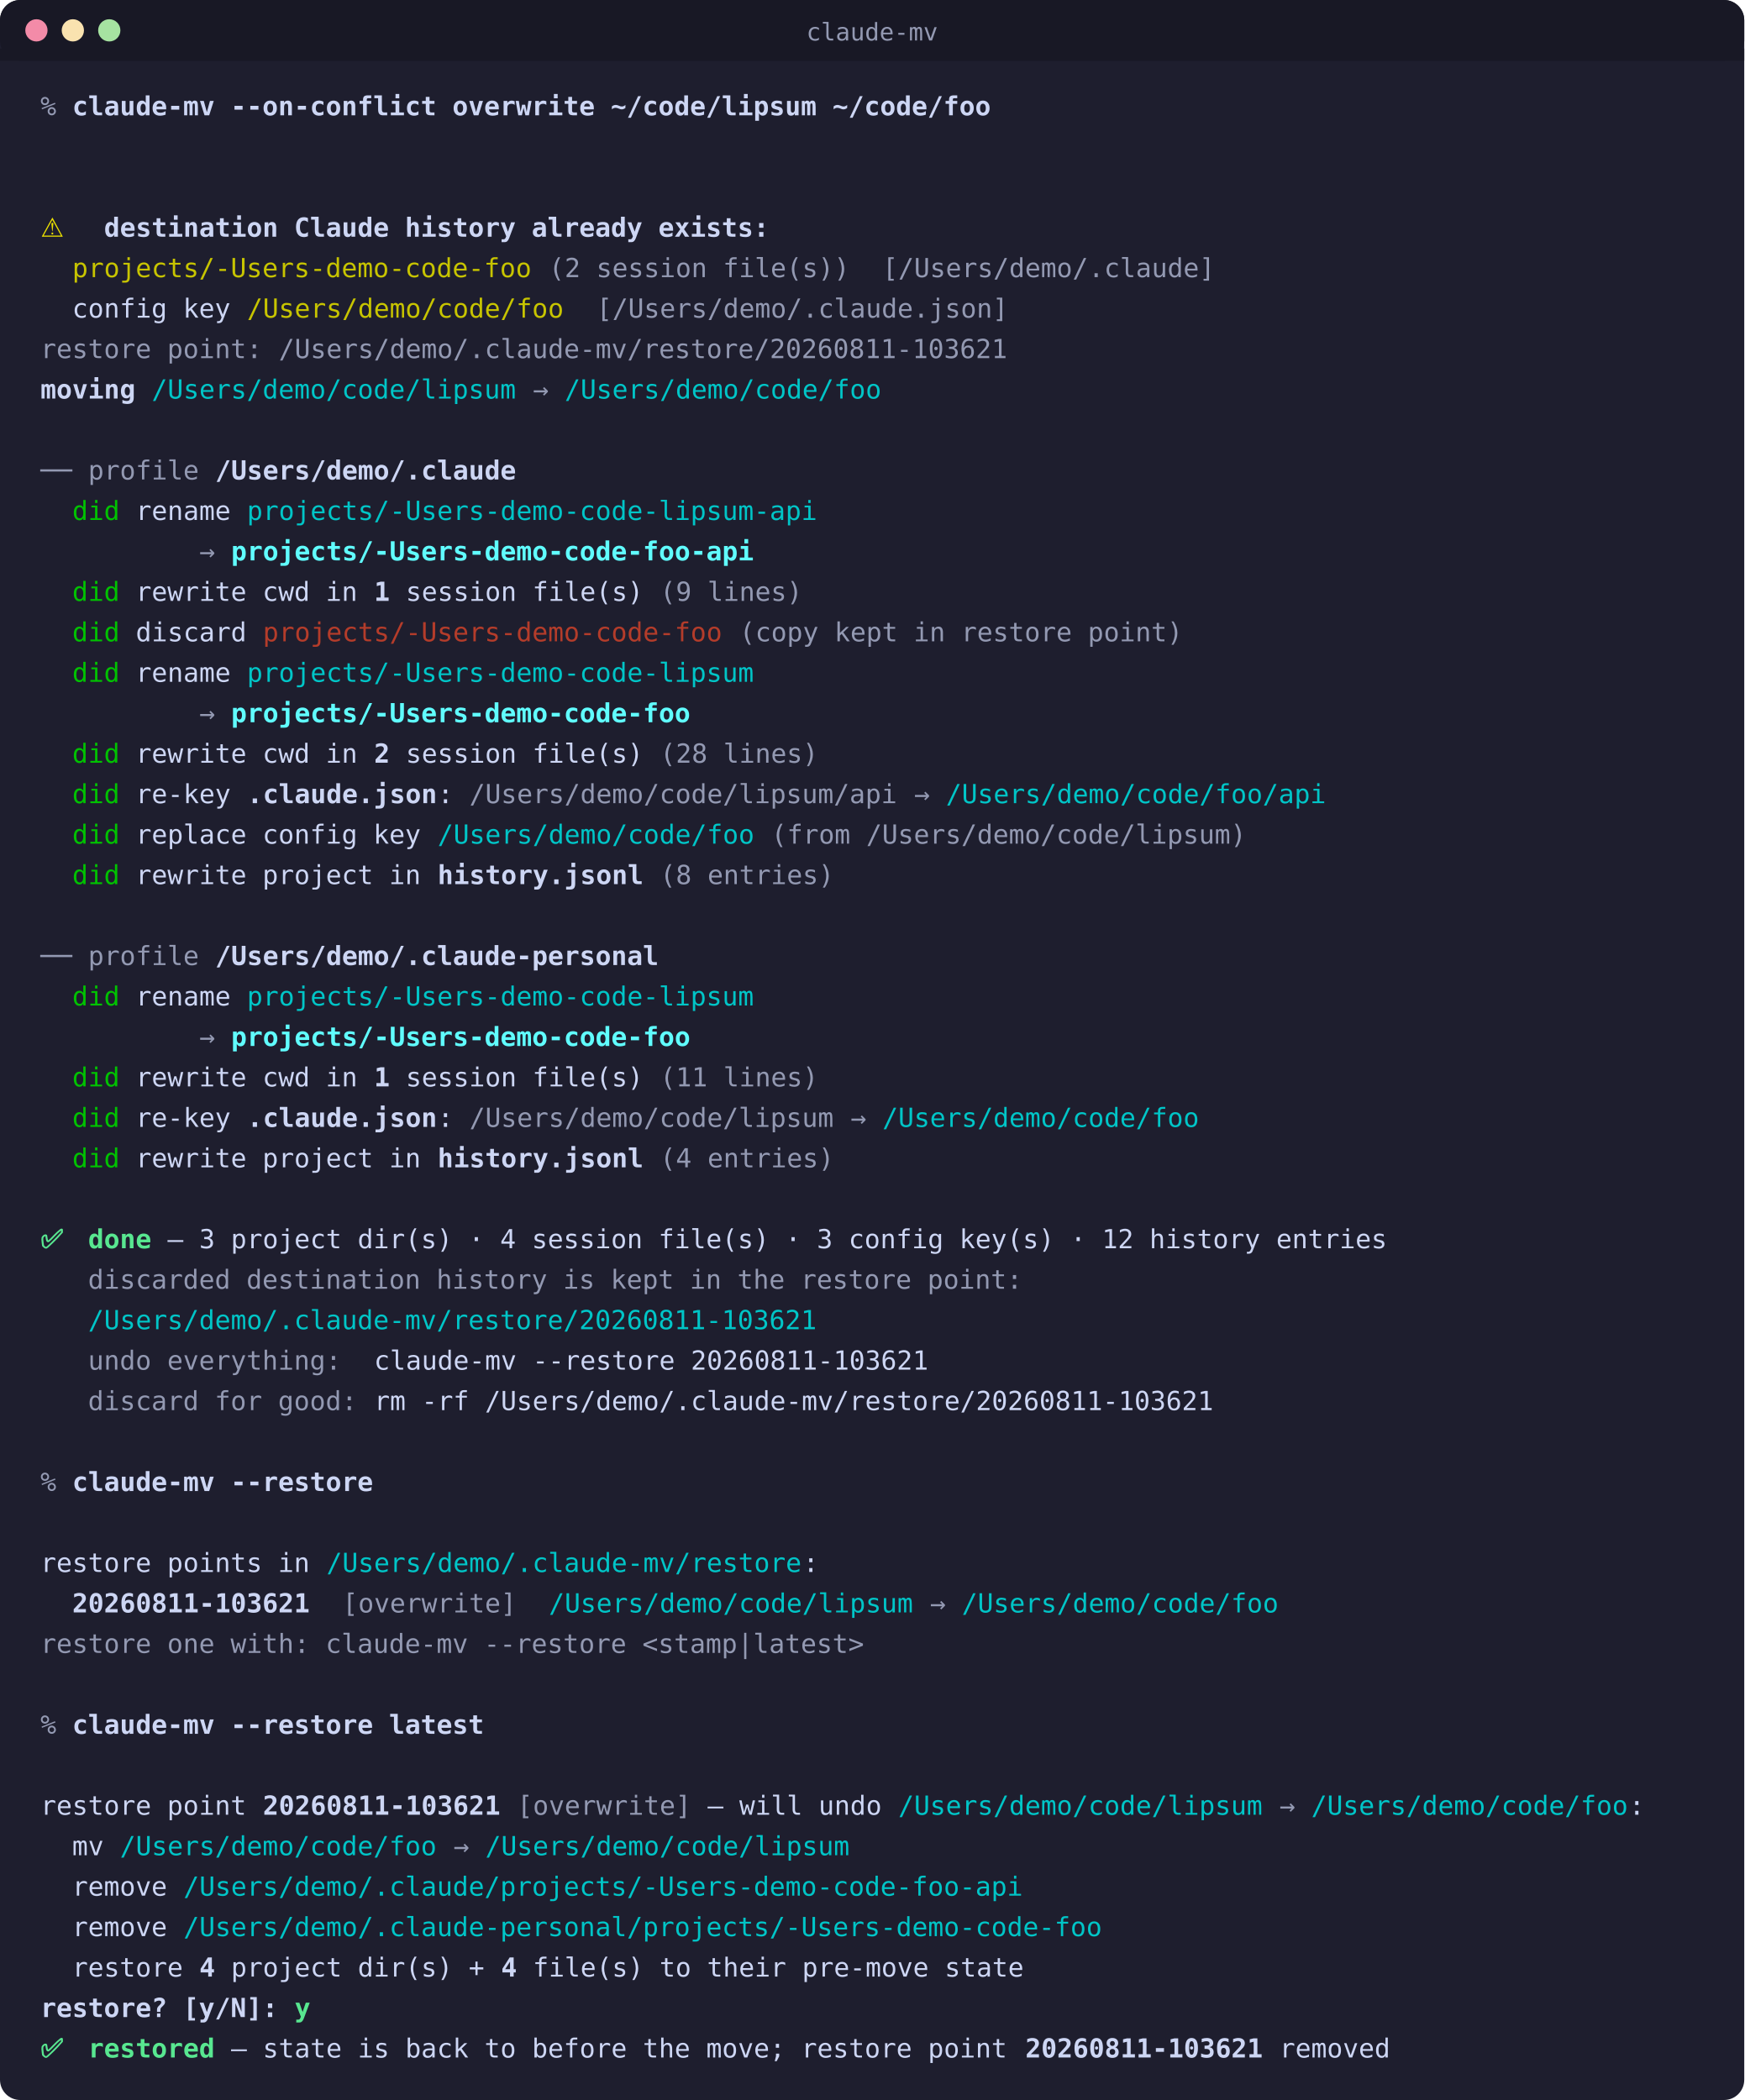
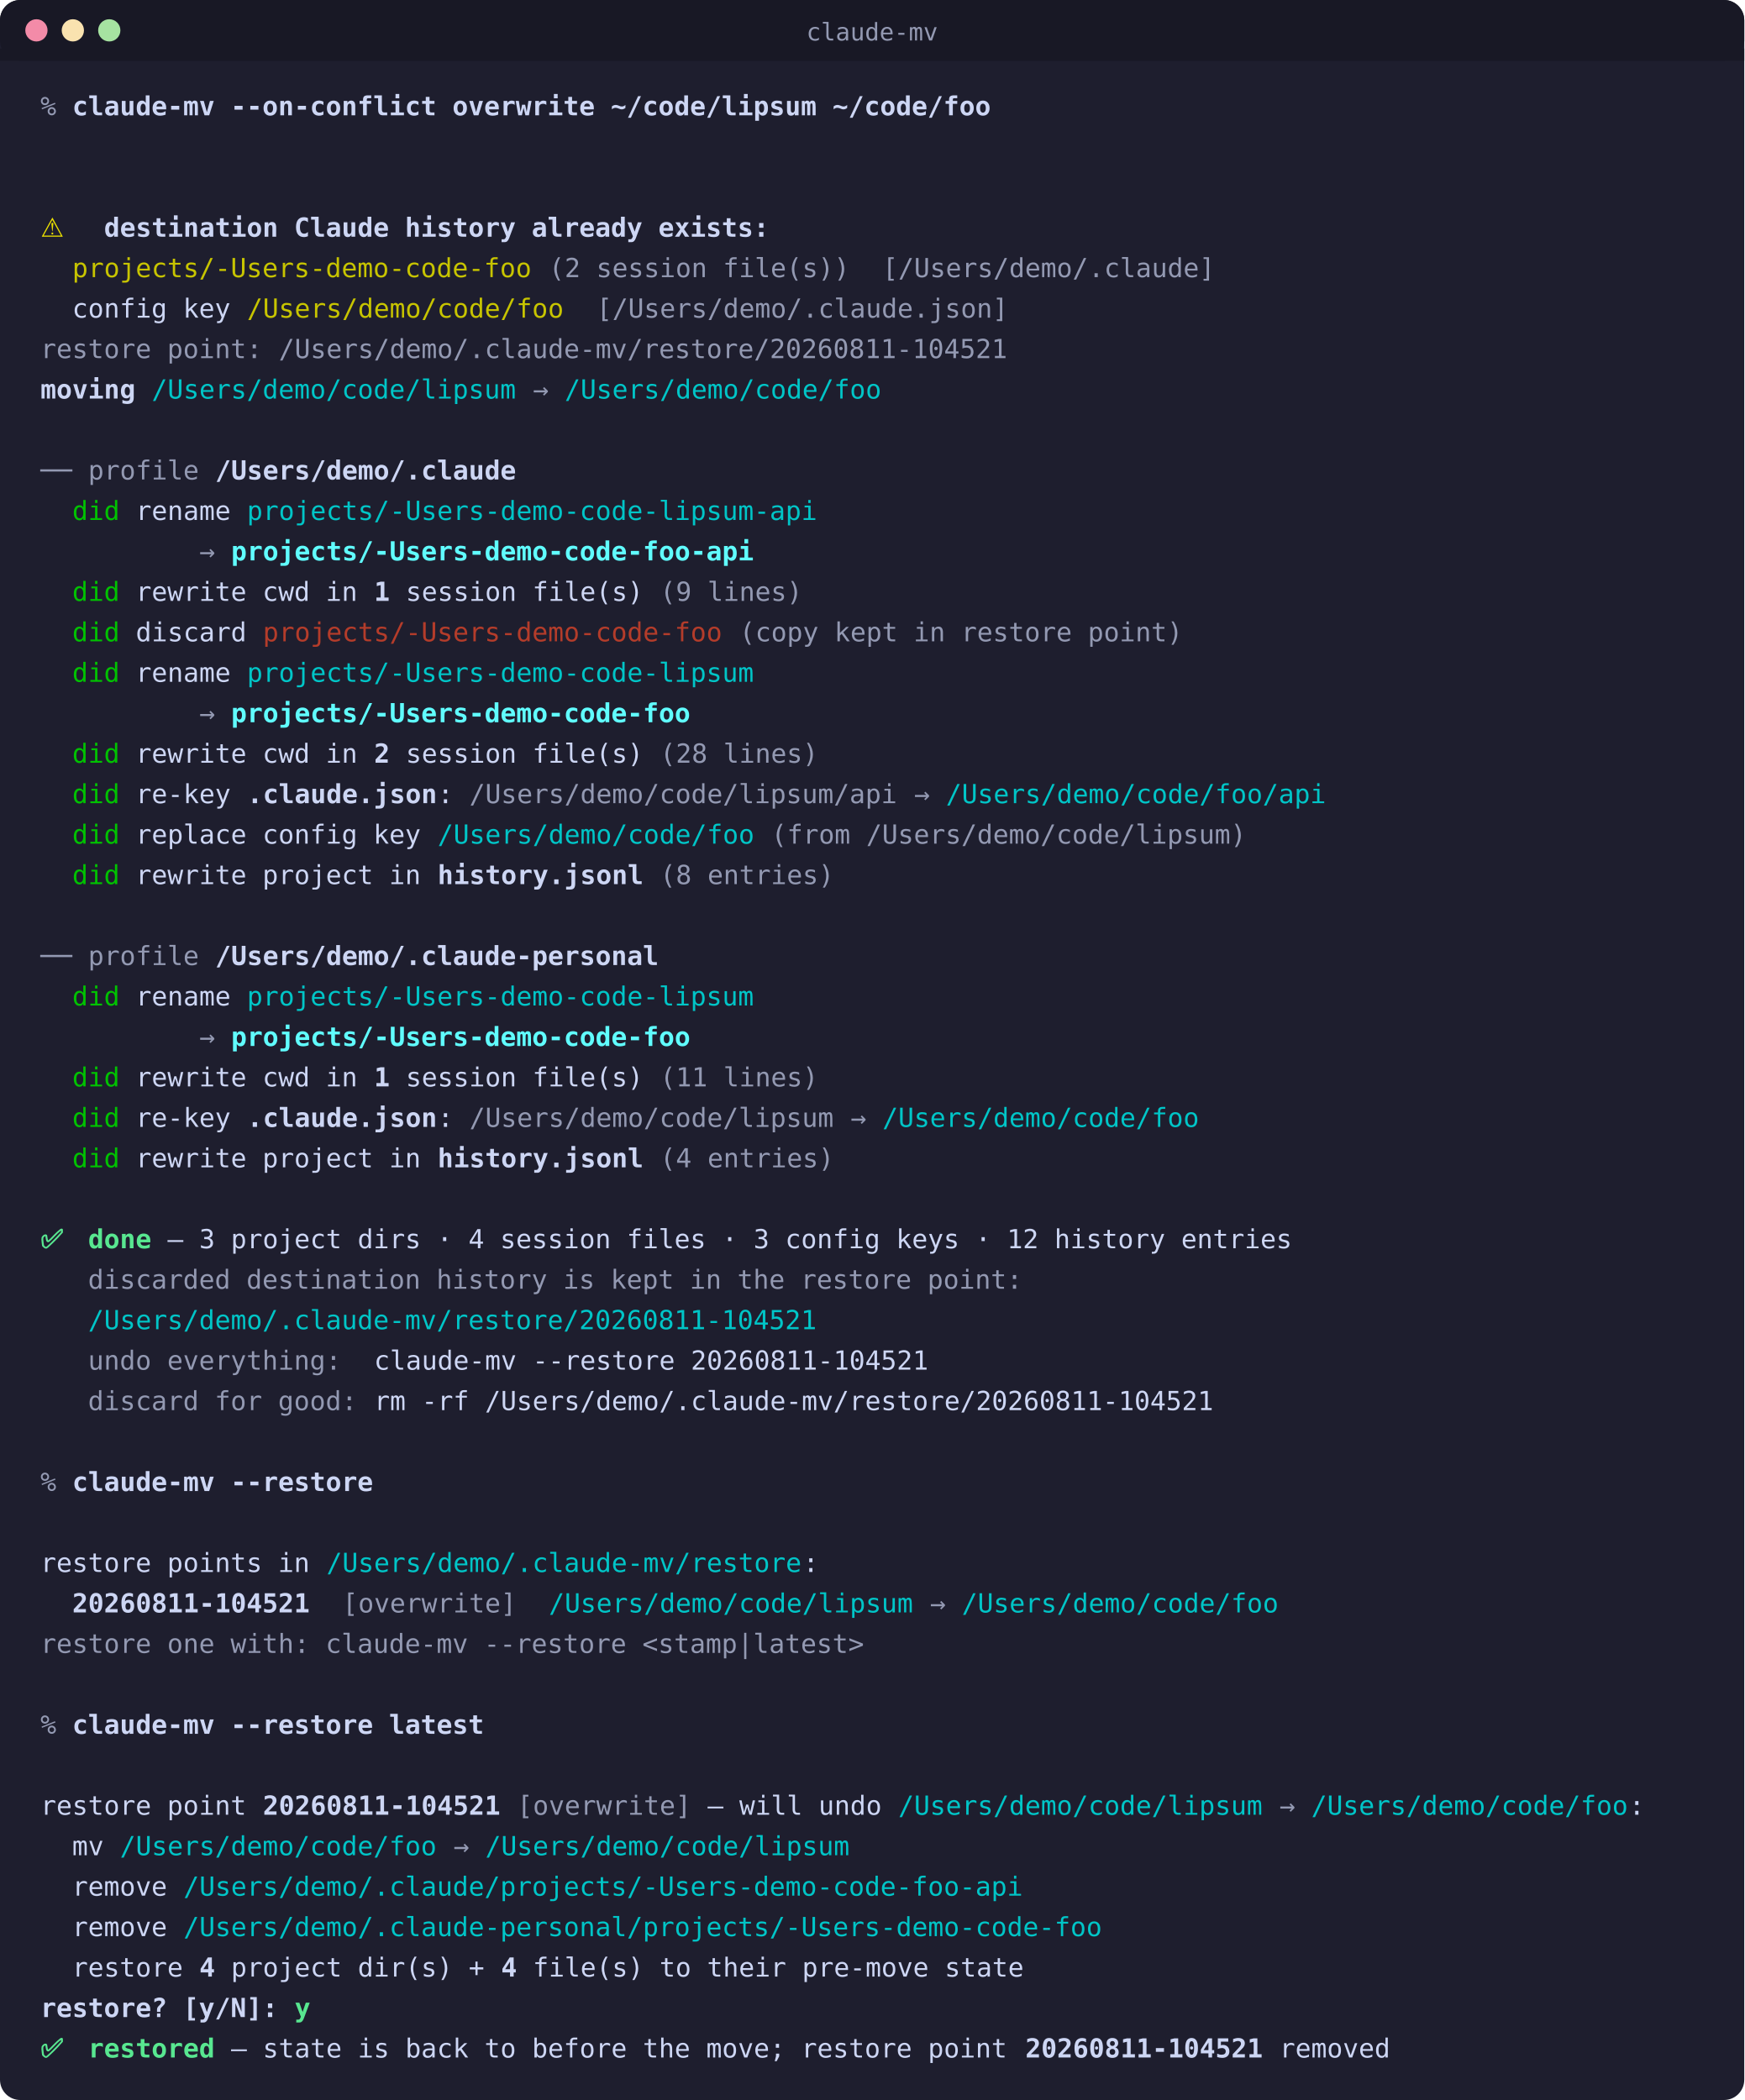
<svg xmlns="http://www.w3.org/2000/svg" width="862" height="1038" viewBox="0 0 862 1038" role="img" aria-label="an overwrite move keeping its restore point as the archive of the history it discarded, that point then listed by claude-mv --restore, and finally rolled back: the folder move-back and the number of dirs and files to restore are previewed, confirmed, and reported done">
  <rect width="862" height="1038" rx="10" fill="#1e1e2e" />
  <rect width="862" height="30" rx="10" fill="#181825" />
  <rect y="24" width="862" height="6" fill="#181825" />
  <circle cx="18" cy="15" r="5.5" fill="#f38ba8" />
  <circle cx="36" cy="15" r="5.5" fill="#f9e2af" />
  <circle cx="54" cy="15" r="5.5" fill="#a6e3a1" />
  <text x="431" y="20" text-anchor="middle" font-family="'Cascadia Code','Fira Code',SFMono-Regular,Consolas,Menlo,monospace" font-size="12" fill="#9399b2">claude-mv</text>
  <text x="20" y="57" font-family="'Cascadia Code','Fira Code',SFMono-Regular,Consolas,Menlo,monospace" font-size="13" xml:space="preserve" fill="#cdd6f4">
    <tspan x="20.00" fill="#9399b2">%</tspan>
    <tspan x="27.85"> </tspan>
    <tspan x="35.70 43.55 51.40 59.25 67.10 74.95 82.80 90.65 98.50 106.35 114.20 122.05 129.90 137.75 145.60 153.45 161.30 169.15 177.00 184.85 192.70 200.55 208.40 216.25 224.10 231.95 239.80 247.65 255.50 263.35 271.20 279.05 286.90 294.75 302.60 310.45 318.30 326.15 334.00 341.85 349.70 357.55 365.40 373.25 381.10 388.95 396.80 404.65 412.50 420.35 428.20 436.05 443.90 451.75 459.60 467.45 475.30 483.15" font-weight="700">claude-mv --on-conflict overwrite ~/code/lipsum ~/code/foo</tspan>
  </text>
  <text x="20" y="117" font-family="'Cascadia Code','Fira Code',SFMono-Regular,Consolas,Menlo,monospace" font-size="13" xml:space="preserve" fill="#cdd6f4">
    <tspan x="20.00" fill="#ece100" font-weight="700">⚠️</tspan>
    <tspan x="35.70" fill="#ece100" font-weight="700"> </tspan>
    <tspan x="43.55"> </tspan>
    <tspan x="51.40 59.25 67.10 74.95 82.80 90.65 98.50 106.35 114.20 122.05 129.90 137.75 145.60 153.45 161.30 169.15 177.00 184.85 192.70 200.55 208.40 216.25 224.10 231.95 239.80 247.65 255.50 263.35 271.20 279.05 286.90 294.75 302.60 310.45 318.30 326.15 334.00 341.85 349.70 357.55 365.40 373.25" font-weight="700">destination Claude history already exists:</tspan>
  </text>
  <text x="20" y="137" font-family="'Cascadia Code','Fira Code',SFMono-Regular,Consolas,Menlo,monospace" font-size="13" xml:space="preserve" fill="#cdd6f4">
    <tspan x="20.00 27.85">  </tspan>
    <tspan x="35.70 43.55 51.40 59.25 67.10 74.95 82.80 90.65 98.50 106.35 114.20 122.05 129.90 137.75 145.60 153.45 161.30 169.15 177.00 184.85 192.70 200.55 208.40 216.25 224.10 231.95 239.80 247.65 255.50" fill="#c7c400">projects/-Users-demo-code-foo</tspan>
    <tspan x="263.35"> </tspan>
    <tspan x="271.20 279.05 286.90 294.75 302.60 310.45 318.30 326.15 334.00 341.85 349.70 357.55 365.40 373.25 381.10 388.95 396.80 404.65 412.50" fill="#9399b2">(2 session file(s))</tspan>
    <tspan x="420.35 428.20">  </tspan>
    <tspan x="436.05 443.90 451.75 459.60 467.45 475.30 483.15 491.00 498.85 506.70 514.55 522.40 530.25 538.10 545.95 553.80 561.65 569.50 577.35 585.20 593.05" fill="#9399b2">[/Users/demo/.claude]</tspan>
  </text>
  <text x="20" y="157" font-family="'Cascadia Code','Fira Code',SFMono-Regular,Consolas,Menlo,monospace" font-size="13" xml:space="preserve" fill="#cdd6f4">
    <tspan x="20.00 27.85 35.70 43.55 51.40 59.25 67.10 74.95 82.80 90.65 98.50 106.35 114.20">  config key </tspan>
    <tspan x="122.05 129.90 137.75 145.60 153.45 161.30 169.15 177.00 184.85 192.70 200.55 208.40 216.25 224.10 231.95 239.80 247.65 255.50 263.35 271.20" fill="#c7c400">/Users/demo/code/foo</tspan>
    <tspan x="279.05 286.90">  </tspan>
    <tspan x="294.75 302.60 310.45 318.30 326.15 334.00 341.85 349.70 357.55 365.40 373.25 381.10 388.95 396.80 404.65 412.50 420.35 428.20 436.05 443.90 451.75 459.60 467.45 475.30 483.15 491.00" fill="#9399b2">[/Users/demo/.claude.json]</tspan>
  </text>
  <text x="20" y="177" font-family="'Cascadia Code','Fira Code',SFMono-Regular,Consolas,Menlo,monospace" font-size="13" xml:space="preserve" fill="#cdd6f4">
    <tspan x="20.00 27.85 35.70 43.55 51.40 59.25 67.10 74.95 82.80 90.65 98.50 106.35 114.20 122.05" fill="#9399b2">restore point:</tspan>
    <tspan x="129.90"> </tspan>
-     <tspan x="137.75 145.60 153.45 161.30 169.15 177.00 184.85 192.70 200.55 208.40 216.25 224.10 231.95 239.80 247.65 255.50 263.35 271.20 279.05 286.90 294.75 302.60 310.45 318.30 326.15 334.00 341.85 349.70 357.55 365.40 373.25 381.10 388.95 396.80 404.65 412.50 420.35 428.20 436.05 443.90 451.75 459.60 467.45 475.30 483.15 491.00" fill="#9399b2">/Users/demo/.claude-mv/restore/20260811-103621</tspan>
+     <tspan x="137.75 145.60 153.45 161.30 169.15 177.00 184.85 192.70 200.55 208.40 216.25 224.10 231.95 239.80 247.65 255.50 263.35 271.20 279.05 286.90 294.75 302.60 310.45 318.30 326.15 334.00 341.85 349.70 357.55 365.40 373.25 381.10 388.95 396.80 404.65 412.50 420.35 428.20 436.05 443.90 451.75 459.60 467.45 475.30 483.15 491.00" fill="#9399b2">/Users/demo/.claude-mv/restore/20260811-104521</tspan>
  </text>
  <text x="20" y="197" font-family="'Cascadia Code','Fira Code',SFMono-Regular,Consolas,Menlo,monospace" font-size="13" xml:space="preserve" fill="#cdd6f4">
    <tspan x="20.00 27.85 35.70 43.55 51.40 59.25" font-weight="700">moving</tspan>
    <tspan x="67.10"> </tspan>
    <tspan x="74.95 82.80 90.65 98.50 106.35 114.20 122.05 129.90 137.75 145.60 153.45 161.30 169.15 177.00 184.85 192.70 200.55 208.40 216.25 224.10 231.95 239.80 247.65" fill="#00c5c7">/Users/demo/code/lipsum</tspan>
    <tspan x="255.50"> </tspan>
    <tspan x="263.35" fill="#9399b2">→</tspan>
    <tspan x="271.20"> </tspan>
    <tspan x="279.05 286.90 294.75 302.60 310.45 318.30 326.15 334.00 341.85 349.70 357.55 365.40 373.25 381.10 388.95 396.80 404.65 412.50 420.35 428.20" fill="#00c5c7">/Users/demo/code/foo</tspan>
  </text>
  <text x="20" y="237" font-family="'Cascadia Code','Fira Code',SFMono-Regular,Consolas,Menlo,monospace" font-size="13" xml:space="preserve" fill="#cdd6f4">
    <tspan x="20.00 27.85" fill="#9399b2">──</tspan>
    <tspan x="35.70"> </tspan>
    <tspan x="43.55 51.40 59.25 67.10 74.95 82.80 90.65" fill="#9399b2">profile</tspan>
    <tspan x="98.50"> </tspan>
    <tspan x="106.35 114.20 122.05 129.90 137.75 145.60 153.45 161.30 169.15 177.00 184.85 192.70 200.55 208.40 216.25 224.10 231.95 239.80 247.65" font-weight="700">/Users/demo/.claude</tspan>
  </text>
  <text x="20" y="257" font-family="'Cascadia Code','Fira Code',SFMono-Regular,Consolas,Menlo,monospace" font-size="13" xml:space="preserve" fill="#cdd6f4">
    <tspan x="20.00 27.85">  </tspan>
    <tspan x="35.70 43.55 51.40" fill="#00c200">did</tspan>
    <tspan x="59.25 67.10 74.95 82.80 90.65 98.50 106.35 114.20"> rename </tspan>
    <tspan x="122.05 129.90 137.75 145.60 153.45 161.30 169.15 177.00 184.85 192.70 200.55 208.40 216.25 224.10 231.95 239.80 247.65 255.50 263.35 271.20 279.05 286.90 294.75 302.60 310.45 318.30 326.15 334.00 341.85 349.70 357.55 365.40 373.25 381.10 388.95 396.80" fill="#00c5c7">projects/-Users-demo-code-lipsum-api</tspan>
  </text>
  <text x="20" y="277" font-family="'Cascadia Code','Fira Code',SFMono-Regular,Consolas,Menlo,monospace" font-size="13" xml:space="preserve" fill="#cdd6f4">
    <tspan x="20.00 27.85 35.70 43.55 51.40 59.25 67.10 74.95 82.80 90.65">          </tspan>
    <tspan x="98.50" fill="#9399b2">→</tspan>
    <tspan x="106.35"> </tspan>
    <tspan x="114.20 122.05 129.90 137.75 145.60 153.45 161.30 169.15 177.00 184.85 192.70 200.55 208.40 216.25 224.10 231.95 239.80 247.65 255.50 263.35 271.20 279.05 286.90 294.75 302.60 310.45 318.30 326.15 334.00 341.85 349.70 357.55 365.40" fill="#60fdff" font-weight="700">projects/-Users-demo-code-foo-api</tspan>
  </text>
  <text x="20" y="297" font-family="'Cascadia Code','Fira Code',SFMono-Regular,Consolas,Menlo,monospace" font-size="13" xml:space="preserve" fill="#cdd6f4">
    <tspan x="20.00 27.85">  </tspan>
    <tspan x="35.70 43.55 51.40" fill="#00c200">did</tspan>
    <tspan x="59.25 67.10 74.95 82.80 90.65 98.50 106.35 114.20 122.05 129.90 137.75 145.60 153.45 161.30 169.15 177.00"> rewrite cwd in </tspan>
    <tspan x="184.85" font-weight="700">1</tspan>
    <tspan x="192.70 200.55 208.40 216.25 224.10 231.95 239.80 247.65 255.50 263.35 271.20 279.05 286.90 294.75 302.60 310.45 318.30"> session file(s) </tspan>
    <tspan x="326.15 334.00 341.85 349.70 357.55 365.40 373.25 381.10 388.95" fill="#9399b2">(9 lines)</tspan>
  </text>
  <text x="20" y="317" font-family="'Cascadia Code','Fira Code',SFMono-Regular,Consolas,Menlo,monospace" font-size="13" xml:space="preserve" fill="#cdd6f4">
    <tspan x="20.00 27.85">  </tspan>
    <tspan x="35.70 43.55 51.40" fill="#00c200">did</tspan>
    <tspan x="59.25 67.10 74.95 82.80 90.65 98.50 106.35 114.20 122.05"> discard </tspan>
    <tspan x="129.90 137.75 145.60 153.45 161.30 169.15 177.00 184.85 192.70 200.55 208.40 216.25 224.10 231.95 239.80 247.65 255.50 263.35 271.20 279.05 286.90 294.75 302.60 310.45 318.30 326.15 334.00 341.85 349.70" fill="#b43c2a">projects/-Users-demo-code-foo</tspan>
    <tspan x="357.55"> </tspan>
    <tspan x="365.40 373.25 381.10 388.95 396.80 404.65 412.50 420.35 428.20 436.05 443.90 451.75 459.60 467.45 475.30 483.15 491.00 498.85 506.70 514.55 522.40 530.25 538.10 545.95 553.80 561.65 569.50 577.35" fill="#9399b2">(copy kept in restore point)</tspan>
  </text>
  <text x="20" y="337" font-family="'Cascadia Code','Fira Code',SFMono-Regular,Consolas,Menlo,monospace" font-size="13" xml:space="preserve" fill="#cdd6f4">
    <tspan x="20.00 27.85">  </tspan>
    <tspan x="35.70 43.55 51.40" fill="#00c200">did</tspan>
    <tspan x="59.25 67.10 74.95 82.80 90.65 98.50 106.35 114.20"> rename </tspan>
    <tspan x="122.05 129.90 137.75 145.60 153.45 161.30 169.15 177.00 184.85 192.70 200.55 208.40 216.25 224.10 231.95 239.80 247.65 255.50 263.35 271.20 279.05 286.90 294.75 302.60 310.45 318.30 326.15 334.00 341.85 349.70 357.55 365.40" fill="#00c5c7">projects/-Users-demo-code-lipsum</tspan>
  </text>
  <text x="20" y="357" font-family="'Cascadia Code','Fira Code',SFMono-Regular,Consolas,Menlo,monospace" font-size="13" xml:space="preserve" fill="#cdd6f4">
    <tspan x="20.00 27.85 35.70 43.55 51.40 59.25 67.10 74.95 82.80 90.65">          </tspan>
    <tspan x="98.50" fill="#9399b2">→</tspan>
    <tspan x="106.35"> </tspan>
    <tspan x="114.20 122.05 129.90 137.75 145.60 153.45 161.30 169.15 177.00 184.85 192.70 200.55 208.40 216.25 224.10 231.95 239.80 247.65 255.50 263.35 271.20 279.05 286.90 294.75 302.60 310.45 318.30 326.15 334.00" fill="#60fdff" font-weight="700">projects/-Users-demo-code-foo</tspan>
  </text>
  <text x="20" y="377" font-family="'Cascadia Code','Fira Code',SFMono-Regular,Consolas,Menlo,monospace" font-size="13" xml:space="preserve" fill="#cdd6f4">
    <tspan x="20.00 27.85">  </tspan>
    <tspan x="35.70 43.55 51.40" fill="#00c200">did</tspan>
    <tspan x="59.25 67.10 74.95 82.80 90.65 98.50 106.35 114.20 122.05 129.90 137.75 145.60 153.45 161.30 169.15 177.00"> rewrite cwd in </tspan>
    <tspan x="184.85" font-weight="700">2</tspan>
    <tspan x="192.70 200.55 208.40 216.25 224.10 231.95 239.80 247.65 255.50 263.35 271.20 279.05 286.90 294.75 302.60 310.45 318.30"> session file(s) </tspan>
    <tspan x="326.15 334.00 341.85 349.70 357.55 365.40 373.25 381.10 388.95 396.80" fill="#9399b2">(28 lines)</tspan>
  </text>
  <text x="20" y="397" font-family="'Cascadia Code','Fira Code',SFMono-Regular,Consolas,Menlo,monospace" font-size="13" xml:space="preserve" fill="#cdd6f4">
    <tspan x="20.00 27.85">  </tspan>
    <tspan x="35.70 43.55 51.40" fill="#00c200">did</tspan>
    <tspan x="59.25 67.10 74.95 82.80 90.65 98.50 106.35 114.20"> re-key </tspan>
    <tspan x="122.05 129.90 137.75 145.60 153.45 161.30 169.15 177.00 184.85 192.70 200.55 208.40" font-weight="700">.claude.json</tspan>
    <tspan x="216.25 224.10">: </tspan>
    <tspan x="231.95 239.80 247.65 255.50 263.35 271.20 279.05 286.90 294.75 302.60 310.45 318.30 326.15 334.00 341.85 349.70 357.55 365.40 373.25 381.10 388.95 396.80 404.65 412.50 420.35 428.20 436.05" fill="#9399b2">/Users/demo/code/lipsum/api</tspan>
    <tspan x="443.90"> </tspan>
    <tspan x="451.75" fill="#9399b2">→</tspan>
    <tspan x="459.60"> </tspan>
    <tspan x="467.45 475.30 483.15 491.00 498.85 506.70 514.55 522.40 530.25 538.10 545.95 553.80 561.65 569.50 577.35 585.20 593.05 600.90 608.75 616.60 624.45 632.30 640.15 648.00" fill="#00c5c7">/Users/demo/code/foo/api</tspan>
  </text>
  <text x="20" y="417" font-family="'Cascadia Code','Fira Code',SFMono-Regular,Consolas,Menlo,monospace" font-size="13" xml:space="preserve" fill="#cdd6f4">
    <tspan x="20.00 27.85">  </tspan>
    <tspan x="35.70 43.55 51.40" fill="#00c200">did</tspan>
    <tspan x="59.25 67.10 74.95 82.80 90.65 98.50 106.35 114.20 122.05 129.90 137.75 145.60 153.45 161.30 169.15 177.00 184.85 192.70 200.55 208.40"> replace config key </tspan>
    <tspan x="216.25 224.10 231.95 239.80 247.65 255.50 263.35 271.20 279.05 286.90 294.75 302.60 310.45 318.30 326.15 334.00 341.85 349.70 357.55 365.40" fill="#00c5c7">/Users/demo/code/foo</tspan>
    <tspan x="373.25"> </tspan>
    <tspan x="381.10 388.95 396.80 404.65 412.50 420.35 428.20 436.05 443.90 451.75 459.60 467.45 475.30 483.15 491.00 498.85 506.70 514.55 522.40 530.25 538.10 545.95 553.80 561.65 569.50 577.35 585.20 593.05 600.90 608.75" fill="#9399b2">(from /Users/demo/code/lipsum)</tspan>
  </text>
  <text x="20" y="437" font-family="'Cascadia Code','Fira Code',SFMono-Regular,Consolas,Menlo,monospace" font-size="13" xml:space="preserve" fill="#cdd6f4">
    <tspan x="20.00 27.85">  </tspan>
    <tspan x="35.70 43.55 51.40" fill="#00c200">did</tspan>
    <tspan x="59.25 67.10 74.95 82.80 90.65 98.50 106.35 114.20 122.05 129.90 137.75 145.60 153.45 161.30 169.15 177.00 184.85 192.70 200.55 208.40"> rewrite project in </tspan>
    <tspan x="216.25 224.10 231.95 239.80 247.65 255.50 263.35 271.20 279.05 286.90 294.75 302.60 310.45" font-weight="700">history.jsonl</tspan>
    <tspan x="318.30"> </tspan>
    <tspan x="326.15 334.00 341.85 349.70 357.55 365.40 373.25 381.10 388.95 396.80 404.65" fill="#9399b2">(8 entries)</tspan>
  </text>
  <text x="20" y="477" font-family="'Cascadia Code','Fira Code',SFMono-Regular,Consolas,Menlo,monospace" font-size="13" xml:space="preserve" fill="#cdd6f4">
    <tspan x="20.00 27.85" fill="#9399b2">──</tspan>
    <tspan x="35.70"> </tspan>
    <tspan x="43.55 51.40 59.25 67.10 74.95 82.80 90.65" fill="#9399b2">profile</tspan>
    <tspan x="98.50"> </tspan>
    <tspan x="106.35 114.20 122.05 129.90 137.75 145.60 153.45 161.30 169.15 177.00 184.85 192.70 200.55 208.40 216.25 224.10 231.95 239.80 247.65 255.50 263.35 271.20 279.05 286.90 294.75 302.60 310.45 318.30" font-weight="700">/Users/demo/.claude-personal</tspan>
  </text>
  <text x="20" y="497" font-family="'Cascadia Code','Fira Code',SFMono-Regular,Consolas,Menlo,monospace" font-size="13" xml:space="preserve" fill="#cdd6f4">
    <tspan x="20.00 27.85">  </tspan>
    <tspan x="35.70 43.55 51.40" fill="#00c200">did</tspan>
    <tspan x="59.25 67.10 74.95 82.80 90.65 98.50 106.35 114.20"> rename </tspan>
    <tspan x="122.05 129.90 137.75 145.60 153.45 161.30 169.15 177.00 184.85 192.70 200.55 208.40 216.25 224.10 231.95 239.80 247.65 255.50 263.35 271.20 279.05 286.90 294.75 302.60 310.45 318.30 326.15 334.00 341.85 349.70 357.55 365.40" fill="#00c5c7">projects/-Users-demo-code-lipsum</tspan>
  </text>
  <text x="20" y="517" font-family="'Cascadia Code','Fira Code',SFMono-Regular,Consolas,Menlo,monospace" font-size="13" xml:space="preserve" fill="#cdd6f4">
    <tspan x="20.00 27.85 35.70 43.55 51.40 59.25 67.10 74.95 82.80 90.65">          </tspan>
    <tspan x="98.50" fill="#9399b2">→</tspan>
    <tspan x="106.35"> </tspan>
    <tspan x="114.20 122.05 129.90 137.75 145.60 153.45 161.30 169.15 177.00 184.85 192.70 200.55 208.40 216.25 224.10 231.95 239.80 247.65 255.50 263.35 271.20 279.05 286.90 294.75 302.60 310.45 318.30 326.15 334.00" fill="#60fdff" font-weight="700">projects/-Users-demo-code-foo</tspan>
  </text>
  <text x="20" y="537" font-family="'Cascadia Code','Fira Code',SFMono-Regular,Consolas,Menlo,monospace" font-size="13" xml:space="preserve" fill="#cdd6f4">
    <tspan x="20.00 27.85">  </tspan>
    <tspan x="35.70 43.55 51.40" fill="#00c200">did</tspan>
    <tspan x="59.25 67.10 74.95 82.80 90.65 98.50 106.35 114.20 122.05 129.90 137.75 145.60 153.45 161.30 169.15 177.00"> rewrite cwd in </tspan>
    <tspan x="184.85" font-weight="700">1</tspan>
    <tspan x="192.70 200.55 208.40 216.25 224.10 231.95 239.80 247.65 255.50 263.35 271.20 279.05 286.90 294.75 302.60 310.45 318.30"> session file(s) </tspan>
    <tspan x="326.15 334.00 341.85 349.70 357.55 365.40 373.25 381.10 388.95 396.80" fill="#9399b2">(11 lines)</tspan>
  </text>
  <text x="20" y="557" font-family="'Cascadia Code','Fira Code',SFMono-Regular,Consolas,Menlo,monospace" font-size="13" xml:space="preserve" fill="#cdd6f4">
    <tspan x="20.00 27.85">  </tspan>
    <tspan x="35.70 43.55 51.40" fill="#00c200">did</tspan>
    <tspan x="59.25 67.10 74.95 82.80 90.65 98.50 106.35 114.20"> re-key </tspan>
    <tspan x="122.05 129.90 137.75 145.60 153.45 161.30 169.15 177.00 184.85 192.70 200.55 208.40" font-weight="700">.claude.json</tspan>
    <tspan x="216.25 224.10">: </tspan>
    <tspan x="231.95 239.80 247.65 255.50 263.35 271.20 279.05 286.90 294.75 302.60 310.45 318.30 326.15 334.00 341.85 349.70 357.55 365.40 373.25 381.10 388.95 396.80 404.65" fill="#9399b2">/Users/demo/code/lipsum</tspan>
    <tspan x="412.50"> </tspan>
    <tspan x="420.35" fill="#9399b2">→</tspan>
    <tspan x="428.20"> </tspan>
    <tspan x="436.05 443.90 451.75 459.60 467.45 475.30 483.15 491.00 498.85 506.70 514.55 522.40 530.25 538.10 545.95 553.80 561.65 569.50 577.35 585.20" fill="#00c5c7">/Users/demo/code/foo</tspan>
  </text>
  <text x="20" y="577" font-family="'Cascadia Code','Fira Code',SFMono-Regular,Consolas,Menlo,monospace" font-size="13" xml:space="preserve" fill="#cdd6f4">
    <tspan x="20.00 27.85">  </tspan>
    <tspan x="35.70 43.55 51.40" fill="#00c200">did</tspan>
    <tspan x="59.25 67.10 74.95 82.80 90.65 98.50 106.35 114.20 122.05 129.90 137.75 145.60 153.45 161.30 169.15 177.00 184.85 192.70 200.55 208.40"> rewrite project in </tspan>
    <tspan x="216.25 224.10 231.95 239.80 247.65 255.50 263.35 271.20 279.05 286.90 294.75 302.60 310.45" font-weight="700">history.jsonl</tspan>
    <tspan x="318.30"> </tspan>
    <tspan x="326.15 334.00 341.85 349.70 357.55 365.40 373.25 381.10 388.95 396.80 404.65" fill="#9399b2">(4 entries)</tspan>
  </text>
  <text x="20" y="617" font-family="'Cascadia Code','Fira Code',SFMono-Regular,Consolas,Menlo,monospace" font-size="13" xml:space="preserve" fill="#cdd6f4">
    <tspan x="20.00" fill="#58e790" font-weight="700">✅</tspan>
    <tspan x="35.70 43.55 51.40 59.25 67.10" fill="#58e790" font-weight="700"> done</tspan>
-     <tspan x="74.95 82.80 90.65 98.50 106.35 114.20 122.05 129.90 137.75 145.60 153.45 161.30 169.15 177.00 184.85 192.70 200.55 208.40 216.25 224.10 231.95 239.80 247.65 255.50 263.35 271.20 279.05 286.90 294.75 302.60 310.45 318.30 326.15 334.00 341.85 349.70 357.55 365.40 373.25 381.10 388.95 396.80 404.65 412.50 420.35 428.20 436.05 443.90 451.75 459.60 467.45 475.30 483.15 491.00 498.85 506.70 514.55 522.40 530.25 538.10 545.95 553.80 561.65 569.50 577.35 585.20 593.05 600.90 608.75 616.60 624.45 632.30 640.15 648.00 655.85 663.70 671.55 679.40"> — 3 project dir(s) · 4 session file(s) · 3 config key(s) · 12 history entries</tspan>
+     <tspan x="74.95 82.80 90.65 98.50 106.35 114.20 122.05 129.90 137.75 145.60 153.45 161.30 169.15 177.00 184.85 192.70 200.55 208.40 216.25 224.10 231.95 239.80 247.65 255.50 263.35 271.20 279.05 286.90 294.75 302.60 310.45 318.30 326.15 334.00 341.85 349.70 357.55 365.40 373.25 381.10 388.95 396.80 404.65 412.50 420.35 428.20 436.05 443.90 451.75 459.60 467.45 475.30 483.15 491.00 498.85 506.70 514.55 522.40 530.25 538.10 545.95 553.80 561.65 569.50 577.35 585.20 593.05 600.90 608.75 616.60 624.45 632.30"> — 3 project dirs · 4 session files · 3 config keys · 12 history entries</tspan>
  </text>
  <text x="20" y="637" font-family="'Cascadia Code','Fira Code',SFMono-Regular,Consolas,Menlo,monospace" font-size="13" xml:space="preserve" fill="#cdd6f4">
    <tspan x="20.00 27.85 35.70 43.55 51.40 59.25 67.10 74.95 82.80 90.65 98.50 106.35 114.20 122.05 129.90 137.75 145.60 153.45 161.30 169.15 177.00 184.85 192.70 200.55 208.40 216.25 224.10 231.95 239.80 247.65 255.50 263.35 271.20 279.05 286.90 294.75 302.60 310.45 318.30 326.15 334.00 341.85 349.70 357.55 365.40 373.25 381.10 388.95 396.80 404.65 412.50 420.35 428.20 436.05 443.90 451.75 459.60 467.45 475.30 483.15 491.00 498.85" fill="#9399b2">   discarded destination history is kept in the restore point:</tspan>
  </text>
  <text x="20" y="657" font-family="'Cascadia Code','Fira Code',SFMono-Regular,Consolas,Menlo,monospace" font-size="13" xml:space="preserve" fill="#cdd6f4">
    <tspan x="20.00 27.85 35.70">   </tspan>
-     <tspan x="43.55 51.40 59.25 67.10 74.95 82.80 90.65 98.50 106.35 114.20 122.05 129.90 137.75 145.60 153.45 161.30 169.15 177.00 184.85 192.70 200.55 208.40 216.25 224.10 231.95 239.80 247.65 255.50 263.35 271.20 279.05 286.90 294.75 302.60 310.45 318.30 326.15 334.00 341.85 349.70 357.55 365.40 373.25 381.10 388.95 396.80" fill="#00c5c7">/Users/demo/.claude-mv/restore/20260811-103621</tspan>
+     <tspan x="43.55 51.40 59.25 67.10 74.95 82.80 90.65 98.50 106.35 114.20 122.05 129.90 137.75 145.60 153.45 161.30 169.15 177.00 184.85 192.70 200.55 208.40 216.25 224.10 231.95 239.80 247.65 255.50 263.35 271.20 279.05 286.90 294.75 302.60 310.45 318.30 326.15 334.00 341.85 349.70 357.55 365.40 373.25 381.10 388.95 396.80" fill="#00c5c7">/Users/demo/.claude-mv/restore/20260811-104521</tspan>
  </text>
  <text x="20" y="677" font-family="'Cascadia Code','Fira Code',SFMono-Regular,Consolas,Menlo,monospace" font-size="13" xml:space="preserve" fill="#cdd6f4">
    <tspan x="20.00 27.85 35.70 43.55 51.40 59.25 67.10 74.95 82.80 90.65 98.50 106.35 114.20 122.05 129.90 137.75 145.60 153.45 161.30 169.15 177.00" fill="#9399b2">   undo everything:  </tspan>
-     <tspan x="184.85 192.70 200.55 208.40 216.25 224.10 231.95 239.80 247.65 255.50 263.35 271.20 279.05 286.90 294.75 302.60 310.45 318.30 326.15 334.00 341.85 349.70 357.55 365.40 373.25 381.10 388.95 396.80 404.65 412.50 420.35 428.20 436.05 443.90 451.75">claude-mv --restore 20260811-103621</tspan>
+     <tspan x="184.85 192.70 200.55 208.40 216.25 224.10 231.95 239.80 247.65 255.50 263.35 271.20 279.05 286.90 294.75 302.60 310.45 318.30 326.15 334.00 341.85 349.70 357.55 365.40 373.25 381.10 388.95 396.80 404.65 412.50 420.35 428.20 436.05 443.90 451.75">claude-mv --restore 20260811-104521</tspan>
  </text>
  <text x="20" y="697" font-family="'Cascadia Code','Fira Code',SFMono-Regular,Consolas,Menlo,monospace" font-size="13" xml:space="preserve" fill="#cdd6f4">
    <tspan x="20.00 27.85 35.70 43.55 51.40 59.25 67.10 74.95 82.80 90.65 98.50 106.35 114.20 122.05 129.90 137.75 145.60 153.45 161.30 169.15 177.00" fill="#9399b2">   discard for good: </tspan>
-     <tspan x="184.85 192.70 200.55 208.40 216.25 224.10 231.95 239.80 247.65 255.50 263.35 271.20 279.05 286.90 294.75 302.60 310.45 318.30 326.15 334.00 341.85 349.70 357.55 365.40 373.25 381.10 388.95 396.80 404.65 412.50 420.35 428.20 436.05 443.90 451.75 459.60 467.45 475.30 483.15 491.00 498.85 506.70 514.55 522.40 530.25 538.10 545.95 553.80 561.65 569.50 577.35 585.20 593.05">rm -rf /Users/demo/.claude-mv/restore/20260811-103621</tspan>
+     <tspan x="184.85 192.70 200.55 208.40 216.25 224.10 231.95 239.80 247.65 255.50 263.35 271.20 279.05 286.90 294.75 302.60 310.45 318.30 326.15 334.00 341.85 349.70 357.55 365.40 373.25 381.10 388.95 396.80 404.65 412.50 420.35 428.20 436.05 443.90 451.75 459.60 467.45 475.30 483.15 491.00 498.85 506.70 514.55 522.40 530.25 538.10 545.95 553.80 561.65 569.50 577.35 585.20 593.05">rm -rf /Users/demo/.claude-mv/restore/20260811-104521</tspan>
  </text>
  <text x="20" y="737" font-family="'Cascadia Code','Fira Code',SFMono-Regular,Consolas,Menlo,monospace" font-size="13" xml:space="preserve" fill="#cdd6f4">
    <tspan x="20.00" fill="#9399b2">%</tspan>
    <tspan x="27.85"> </tspan>
    <tspan x="35.70 43.55 51.40 59.25 67.10 74.95 82.80 90.65 98.50 106.35 114.20 122.05 129.90 137.75 145.60 153.45 161.30 169.15 177.00" font-weight="700">claude-mv --restore</tspan>
  </text>
  <text x="20" y="777" font-family="'Cascadia Code','Fira Code',SFMono-Regular,Consolas,Menlo,monospace" font-size="13" xml:space="preserve" fill="#cdd6f4">
    <tspan x="20.00 27.85 35.70 43.55 51.40 59.25 67.10 74.95 82.80 90.65 98.50 106.35 114.20 122.05 129.90 137.75 145.60 153.45">restore points in </tspan>
    <tspan x="161.30 169.15 177.00 184.85 192.70 200.55 208.40 216.25 224.10 231.95 239.80 247.65 255.50 263.35 271.20 279.05 286.90 294.75 302.60 310.45 318.30 326.15 334.00 341.85 349.70 357.55 365.40 373.25 381.10 388.95" fill="#00c5c7">/Users/demo/.claude-mv/restore</tspan>
    <tspan x="396.80">:</tspan>
  </text>
  <text x="20" y="797" font-family="'Cascadia Code','Fira Code',SFMono-Regular,Consolas,Menlo,monospace" font-size="13" xml:space="preserve" fill="#cdd6f4">
    <tspan x="20.00 27.85">  </tspan>
-     <tspan x="35.70 43.55 51.40 59.25 67.10 74.95 82.80 90.65 98.50 106.35 114.20 122.05 129.90 137.75 145.60" font-weight="700">20260811-103621</tspan>
+     <tspan x="35.70 43.55 51.40 59.25 67.10 74.95 82.80 90.65 98.50 106.35 114.20 122.05 129.90 137.75 145.60" font-weight="700">20260811-104521</tspan>
    <tspan x="153.45 161.30">  </tspan>
    <tspan x="169.15 177.00 184.85 192.70 200.55 208.40 216.25 224.10 231.95 239.80 247.65" fill="#9399b2">[overwrite]</tspan>
    <tspan x="255.50 263.35">  </tspan>
    <tspan x="271.20 279.05 286.90 294.75 302.60 310.45 318.30 326.15 334.00 341.85 349.70 357.55 365.40 373.25 381.10 388.95 396.80 404.65 412.50 420.35 428.20 436.05 443.90" fill="#00c5c7">/Users/demo/code/lipsum</tspan>
    <tspan x="451.75"> </tspan>
    <tspan x="459.60" fill="#9399b2">→</tspan>
    <tspan x="467.45"> </tspan>
    <tspan x="475.30 483.15 491.00 498.85 506.70 514.55 522.40 530.25 538.10 545.95 553.80 561.65 569.50 577.35 585.20 593.05 600.90 608.75 616.60 624.45" fill="#00c5c7">/Users/demo/code/foo</tspan>
  </text>
  <text x="20" y="817" font-family="'Cascadia Code','Fira Code',SFMono-Regular,Consolas,Menlo,monospace" font-size="13" xml:space="preserve" fill="#cdd6f4">
    <tspan x="20.00 27.85 35.70 43.55 51.40 59.25 67.10 74.95 82.80 90.65 98.50 106.35 114.20 122.05 129.90 137.75 145.60 153.45 161.30 169.15 177.00 184.85 192.70 200.55 208.40 216.25 224.10 231.95 239.80 247.65 255.50 263.35 271.20 279.05 286.90 294.75 302.60 310.45 318.30 326.15 334.00 341.85 349.70 357.55 365.40 373.25 381.10 388.95 396.80 404.65 412.50 420.35" fill="#9399b2">restore one with: claude-mv --restore &lt;stamp|latest&gt;</tspan>
  </text>
  <text x="20" y="857" font-family="'Cascadia Code','Fira Code',SFMono-Regular,Consolas,Menlo,monospace" font-size="13" xml:space="preserve" fill="#cdd6f4">
    <tspan x="20.00" fill="#9399b2">%</tspan>
    <tspan x="27.85"> </tspan>
    <tspan x="35.70 43.55 51.40 59.25 67.10 74.95 82.80 90.65 98.50 106.35 114.20 122.05 129.90 137.75 145.60 153.45 161.30 169.15 177.00 184.85 192.70 200.55 208.40 216.25 224.10 231.95" font-weight="700">claude-mv --restore latest</tspan>
  </text>
  <text x="20" y="897" font-family="'Cascadia Code','Fira Code',SFMono-Regular,Consolas,Menlo,monospace" font-size="13" xml:space="preserve" fill="#cdd6f4">
    <tspan x="20.00 27.85 35.70 43.55 51.40 59.25 67.10 74.95 82.80 90.65 98.50 106.35 114.20 122.05">restore point </tspan>
-     <tspan x="129.90 137.75 145.60 153.45 161.30 169.15 177.00 184.85 192.70 200.55 208.40 216.25 224.10 231.95 239.80" font-weight="700">20260811-103621</tspan>
+     <tspan x="129.90 137.75 145.60 153.45 161.30 169.15 177.00 184.85 192.70 200.55 208.40 216.25 224.10 231.95 239.80" font-weight="700">20260811-104521</tspan>
    <tspan x="247.65"> </tspan>
    <tspan x="255.50 263.35 271.20 279.05 286.90 294.75 302.60 310.45 318.30 326.15 334.00" fill="#9399b2">[overwrite]</tspan>
    <tspan x="341.85 349.70 357.55 365.40 373.25 381.10 388.95 396.80 404.65 412.50 420.35 428.20 436.05"> — will undo </tspan>
    <tspan x="443.90 451.75 459.60 467.45 475.30 483.15 491.00 498.85 506.70 514.55 522.40 530.25 538.10 545.95 553.80 561.65 569.50 577.35 585.20 593.05 600.90 608.75 616.60" fill="#00c5c7">/Users/demo/code/lipsum</tspan>
    <tspan x="624.45"> </tspan>
    <tspan x="632.30" fill="#9399b2">→</tspan>
    <tspan x="640.15"> </tspan>
    <tspan x="648.00 655.85 663.70 671.55 679.40 687.25 695.10 702.95 710.80 718.65 726.50 734.35 742.20 750.05 757.90 765.75 773.60 781.45 789.30 797.15" fill="#00c5c7">/Users/demo/code/foo</tspan>
    <tspan x="805.00">:</tspan>
  </text>
  <text x="20" y="917" font-family="'Cascadia Code','Fira Code',SFMono-Regular,Consolas,Menlo,monospace" font-size="13" xml:space="preserve" fill="#cdd6f4">
    <tspan x="20.00 27.85 35.70 43.55 51.40">  mv </tspan>
    <tspan x="59.25 67.10 74.95 82.80 90.65 98.50 106.35 114.20 122.05 129.90 137.75 145.60 153.45 161.30 169.15 177.00 184.85 192.70 200.55 208.40" fill="#00c5c7">/Users/demo/code/foo</tspan>
    <tspan x="216.25"> </tspan>
    <tspan x="224.10" fill="#9399b2">→</tspan>
    <tspan x="231.95"> </tspan>
    <tspan x="239.80 247.65 255.50 263.35 271.20 279.05 286.90 294.75 302.60 310.45 318.30 326.15 334.00 341.85 349.70 357.55 365.40 373.25 381.10 388.95 396.80 404.65 412.50" fill="#00c5c7">/Users/demo/code/lipsum</tspan>
  </text>
  <text x="20" y="937" font-family="'Cascadia Code','Fira Code',SFMono-Regular,Consolas,Menlo,monospace" font-size="13" xml:space="preserve" fill="#cdd6f4">
    <tspan x="20.00 27.85 35.70 43.55 51.40 59.25 67.10 74.95 82.80">  remove </tspan>
    <tspan x="90.65 98.50 106.35 114.20 122.05 129.90 137.75 145.60 153.45 161.30 169.15 177.00 184.85 192.70 200.55 208.40 216.25 224.10 231.95 239.80 247.65 255.50 263.35 271.20 279.05 286.90 294.75 302.60 310.45 318.30 326.15 334.00 341.85 349.70 357.55 365.40 373.25 381.10 388.95 396.80 404.65 412.50 420.35 428.20 436.05 443.90 451.75 459.60 467.45 475.30 483.15 491.00 498.85" fill="#00c5c7">/Users/demo/.claude/projects/-Users-demo-code-foo-api</tspan>
  </text>
  <text x="20" y="957" font-family="'Cascadia Code','Fira Code',SFMono-Regular,Consolas,Menlo,monospace" font-size="13" xml:space="preserve" fill="#cdd6f4">
    <tspan x="20.00 27.85 35.70 43.55 51.40 59.25 67.10 74.95 82.80">  remove </tspan>
    <tspan x="90.65 98.50 106.35 114.20 122.05 129.90 137.75 145.60 153.45 161.30 169.15 177.00 184.85 192.70 200.55 208.40 216.25 224.10 231.95 239.80 247.65 255.50 263.35 271.20 279.05 286.90 294.75 302.60 310.45 318.30 326.15 334.00 341.85 349.70 357.55 365.40 373.25 381.10 388.95 396.80 404.65 412.50 420.35 428.20 436.05 443.90 451.75 459.60 467.45 475.30 483.15 491.00 498.85 506.70 514.55 522.40 530.25 538.10" fill="#00c5c7">/Users/demo/.claude-personal/projects/-Users-demo-code-foo</tspan>
  </text>
  <text x="20" y="977" font-family="'Cascadia Code','Fira Code',SFMono-Regular,Consolas,Menlo,monospace" font-size="13" xml:space="preserve" fill="#cdd6f4">
    <tspan x="20.00 27.85 35.70 43.55 51.40 59.25 67.10 74.95 82.80 90.65">  restore </tspan>
    <tspan x="98.50" font-weight="700">4</tspan>
    <tspan x="106.35 114.20 122.05 129.90 137.75 145.60 153.45 161.30 169.15 177.00 184.85 192.70 200.55 208.40 216.25 224.10 231.95 239.80"> project dir(s) + </tspan>
    <tspan x="247.65" font-weight="700">4</tspan>
    <tspan x="255.50 263.35 271.20 279.05 286.90 294.75 302.60 310.45 318.30 326.15 334.00 341.85 349.70 357.55 365.40 373.25 381.10 388.95 396.80 404.65 412.50 420.35 428.20 436.05 443.90 451.75 459.60 467.45 475.30 483.15 491.00 498.85"> file(s) to their pre-move state</tspan>
  </text>
  <text x="20" y="997" font-family="'Cascadia Code','Fira Code',SFMono-Regular,Consolas,Menlo,monospace" font-size="13" xml:space="preserve" fill="#cdd6f4">
    <tspan x="20.00 27.85 35.70 43.55 51.40 59.25 67.10 74.95 82.80 90.65 98.50 106.35 114.20 122.05 129.90 137.75" font-weight="700">restore? [y/N]: </tspan>
    <tspan x="145.60" fill="#58e790" font-weight="700">y</tspan>
  </text>
  <text x="20" y="1017" font-family="'Cascadia Code','Fira Code',SFMono-Regular,Consolas,Menlo,monospace" font-size="13" xml:space="preserve" fill="#cdd6f4">
    <tspan x="20.00" fill="#58e790" font-weight="700">✅</tspan>
    <tspan x="35.70 43.55 51.40 59.25 67.10 74.95 82.80 90.65 98.50" fill="#58e790" font-weight="700"> restored</tspan>
    <tspan x="106.35 114.20 122.05 129.90 137.75 145.60 153.45 161.30 169.15 177.00 184.85 192.70 200.55 208.40 216.25 224.10 231.95 239.80 247.65 255.50 263.35 271.20 279.05 286.90 294.75 302.60 310.45 318.30 326.15 334.00 341.85 349.70 357.55 365.40 373.25 381.10 388.95 396.80 404.65 412.50 420.35 428.20 436.05 443.90 451.75 459.60 467.45 475.30 483.15 491.00 498.85"> — state is back to before the move; restore point </tspan>
-     <tspan x="506.70 514.55 522.40 530.25 538.10 545.95 553.80 561.65 569.50 577.35 585.20 593.05 600.90 608.75 616.60" font-weight="700">20260811-103621</tspan>
+     <tspan x="506.70 514.55 522.40 530.25 538.10 545.95 553.80 561.65 569.50 577.35 585.20 593.05 600.90 608.75 616.60" font-weight="700">20260811-104521</tspan>
    <tspan x="624.45 632.30 640.15 648.00 655.85 663.70 671.55 679.40"> removed</tspan>
  </text>
</svg>
